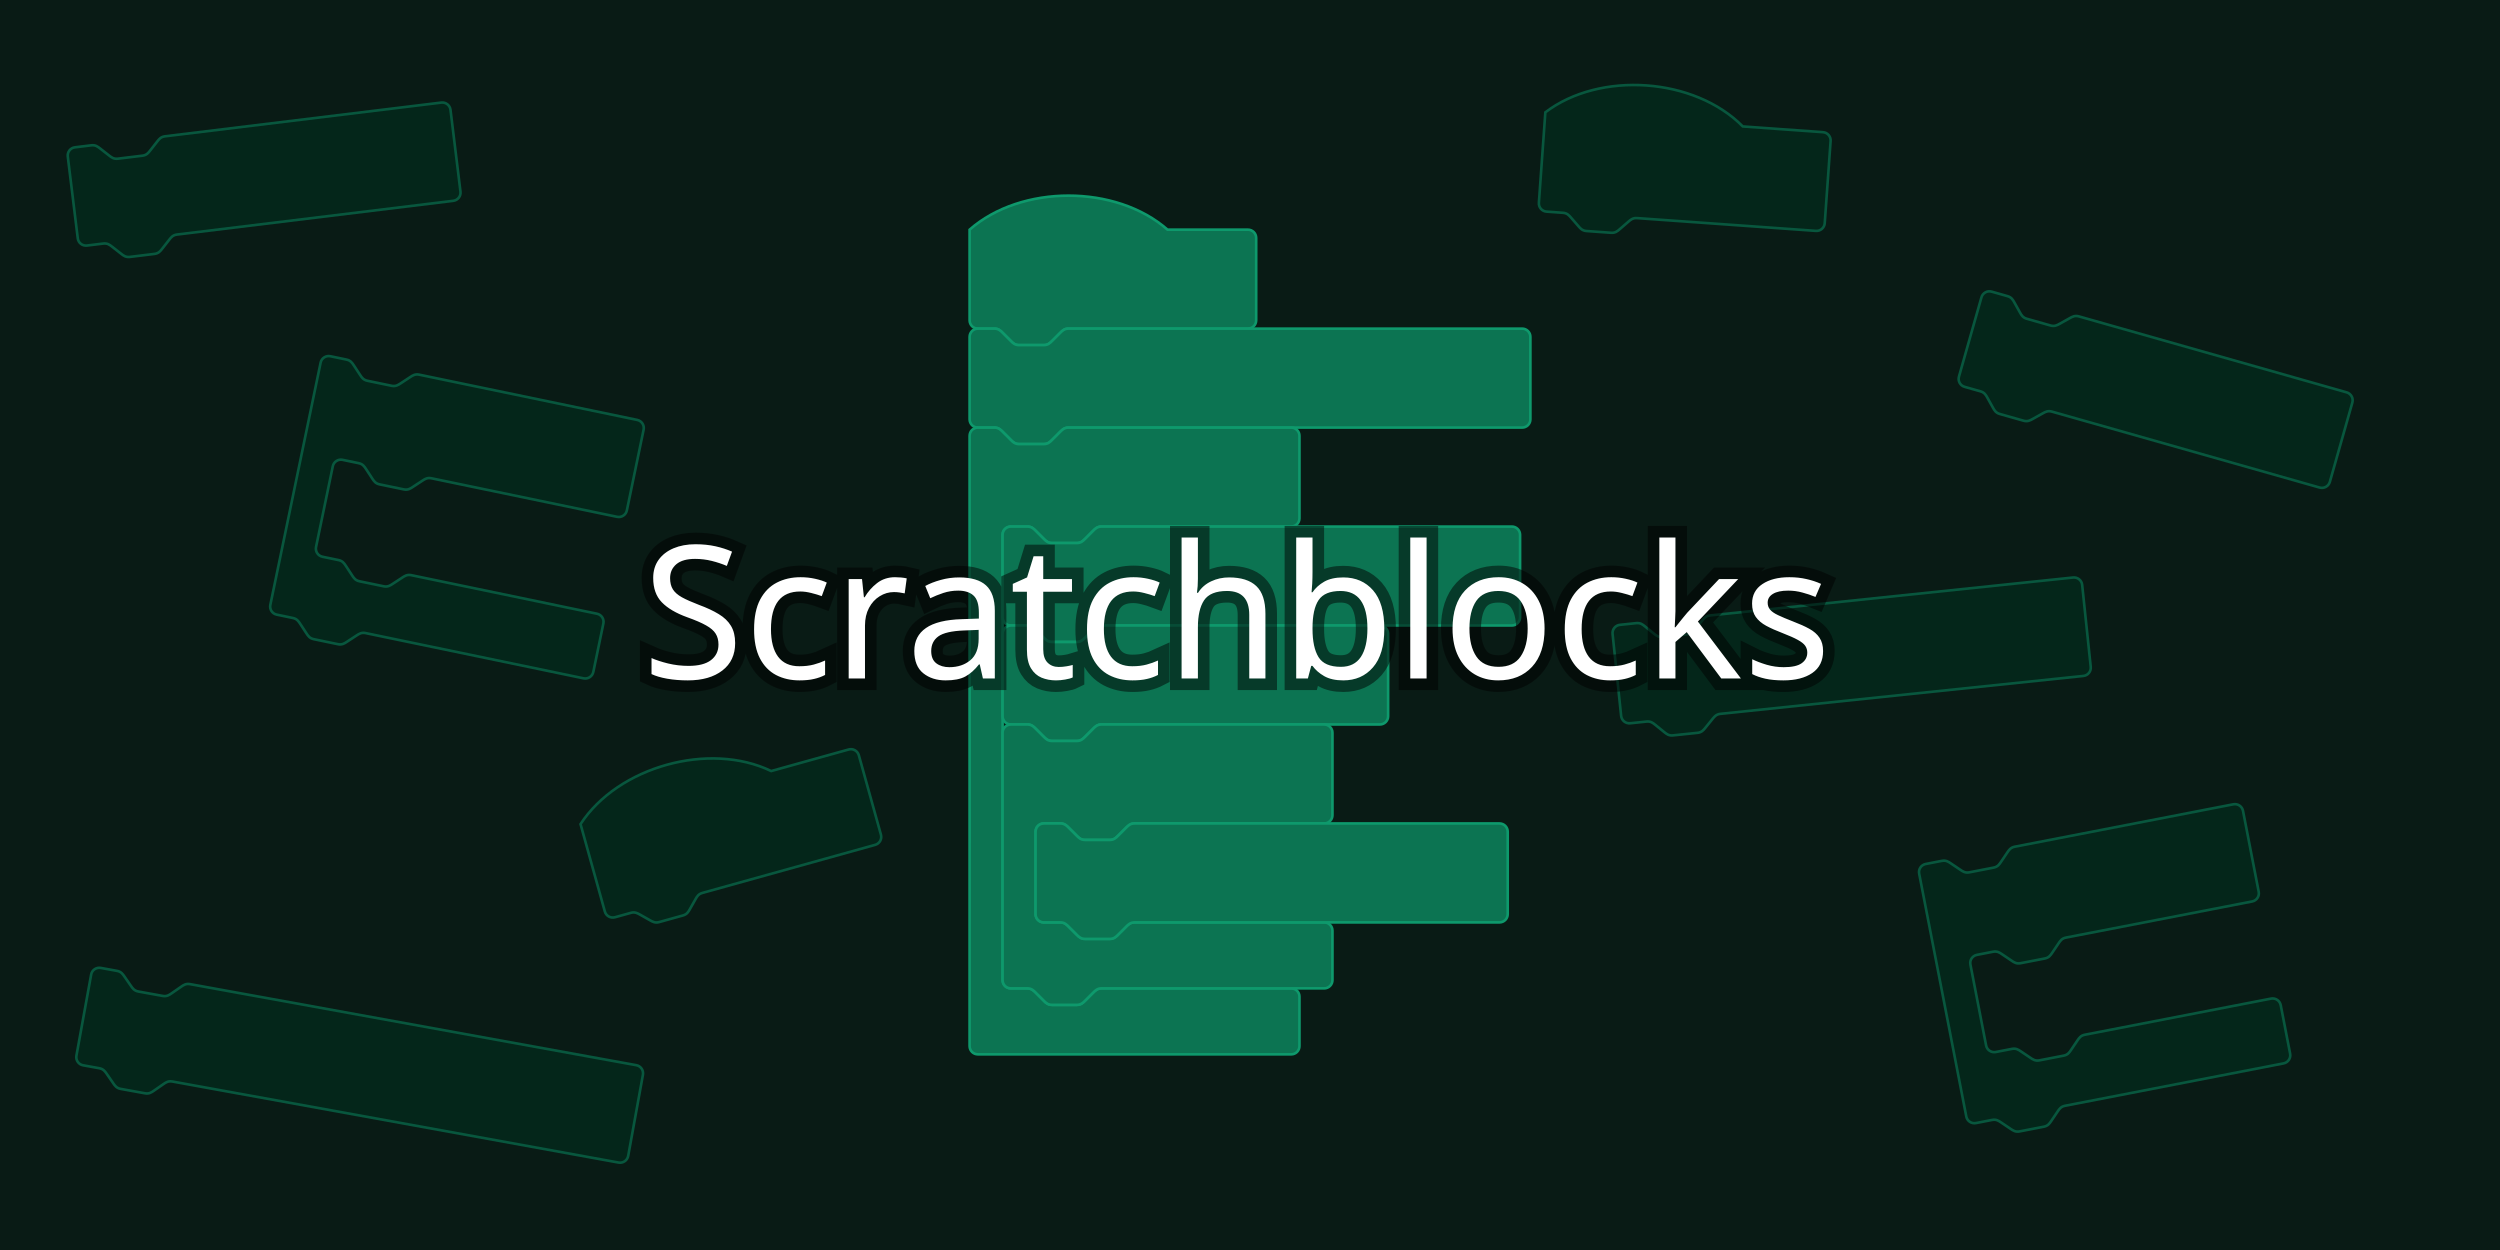
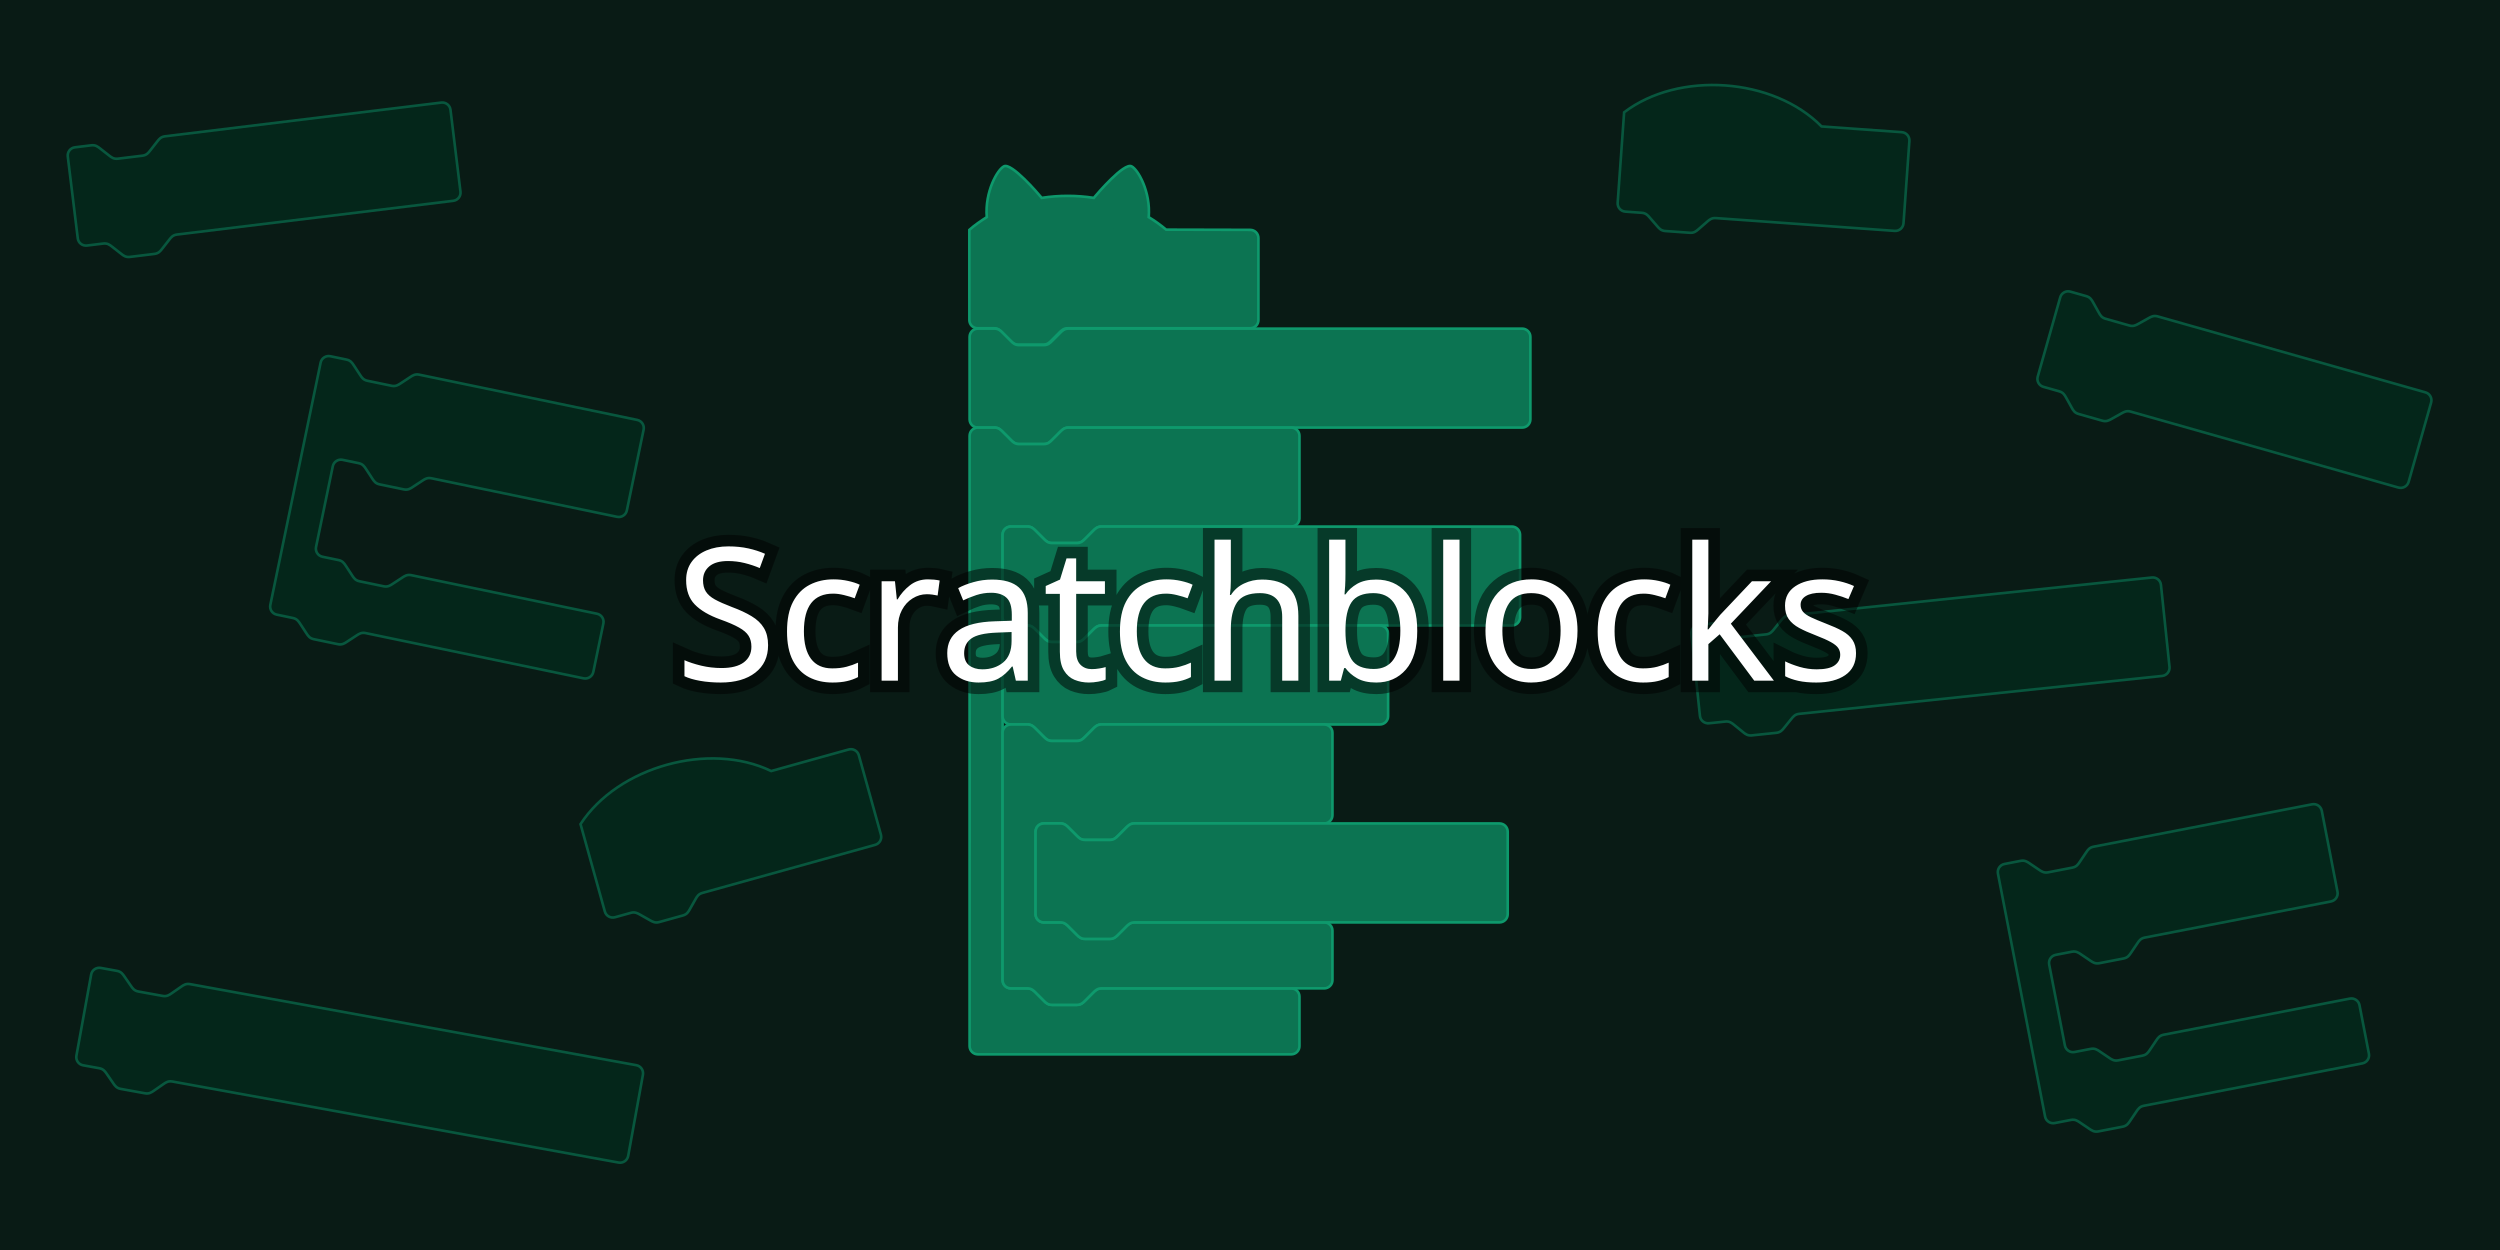
<svg xmlns="http://www.w3.org/2000/svg" version="1.1" width="476" height="238" viewBox="0,0,476,238">
-   <g transform="translate(-2,-61)">
-     <g data-paper-data="{&quot;isPaintingLayer&quot;:true}" fill-rule="nonzero" stroke-linecap="butt" stroke-linejoin="miter" stroke-miterlimit="10" stroke-dasharray="" stroke-dashoffset="0" style="mix-blend-mode: normal">
+   <defs>
+     <style type="text/css">
+       @font-face {
+             font-family: 'Nunito';
+             src: url('https://p7scratchextensions.pages.dev/extras/fonts/Nunito.ttf') format('truetype');
+         }
+         tspan {
+             font-family: 'Nunito', sans-serif;
+         }
+     </style>
+   </defs>
+   <g transform="translate(-2,-60.99999)">
+     <g stroke-miterlimit="10">
      <path d="M2,299v-238h476v238z" fill="#091b15" stroke="none" stroke-width="1" />
-       <path d="M367.408,227.345c-0.165,-0.851 0.391,-1.675 1.242,-1.841l3.083,-0.598c0.771,-0.15 1.231,0.161 1.691,0.472l1.841,1.242c0.46,0.311 0.92,0.621 1.691,0.472l4.624,-0.897c0.771,-0.15 1.081,-0.61 1.392,-1.07l1.242,-1.841c0.311,-0.46 0.621,-0.92 1.392,-1.07l41.62,-8.075c0.851,-0.165 1.675,0.391 1.841,1.242l2.991,15.415c0.165,0.851 -0.391,1.675 -1.242,1.841l-35.454,6.879c-0.771,0.15 -1.081,0.61 -1.392,1.07l-1.242,1.841c-0.311,0.46 -0.621,0.92 -1.392,1.07l-4.624,0.897c-0.771,0.15 -1.231,-0.161 -1.691,-0.472l-1.841,-1.242c-0.46,-0.311 -0.92,-0.621 -1.691,-0.472l-3.083,0.598c-0.851,0.165 -1.408,0.989 -1.242,1.841l2.991,15.415c0.165,0.851 0.989,1.408 1.841,1.242l3.083,-0.598c0.771,-0.15 1.231,0.161 1.691,0.472l1.841,1.242c0.46,0.311 0.92,0.621 1.691,0.472l4.624,-0.897c0.771,-0.15 1.081,-0.61 1.392,-1.07l1.242,-1.841c0.311,-0.46 0.621,-0.92 1.392,-1.07l35.454,-6.879c0.851,-0.165 1.675,0.391 1.841,1.242l1.794,9.249c0.165,0.851 -0.391,1.675 -1.242,1.841l-41.62,8.075c-0.771,0.15 -1.081,0.61 -1.392,1.07l-1.242,1.841c-0.311,0.46 -0.621,0.92 -1.392,1.07l-4.624,0.897c-0.771,0.15 -1.231,-0.161 -1.691,-0.472l-1.841,-1.242c-0.46,-0.311 -0.92,-0.621 -1.691,-0.472l-3.083,0.598c-0.851,0.165 -1.675,-0.391 -1.841,-1.242z" fill="#04261a" stroke="#08573e" stroke-width="0.5" />
-       <path d="M296.233,82.387c10.405,-7.914 28.416,-6.627 37.59,2.687l15.271,1.092c0.865,0.062 1.516,0.813 1.454,1.678l-1.12,15.662c-0.062,0.865 -0.813,1.516 -1.678,1.454l-34.066,-2.435c-0.783,-0.056 -1.203,0.308 -1.622,0.671l-1.678,1.454c-0.42,0.364 -0.839,0.727 -1.622,0.671l-4.699,-0.336c-0.783,-0.056 -1.147,-0.476 -1.51,-0.895l-1.454,-1.678c-0.364,-0.42 -0.727,-0.839 -1.51,-0.895l-3.132,-0.224c-0.865,-0.062 -1.516,-0.813 -1.454,-1.678z" fill="#04261a" stroke="#08573e" stroke-width="0.5" />
+       <path d="M382.408,227.345c-0.165,-0.851 0.391,-1.675 1.242,-1.841l3.083,-0.598c0.771,-0.15 1.231,0.161 1.691,0.472l1.841,1.242c0.46,0.311 0.92,0.621 1.691,0.472l4.624,-0.897c0.771,-0.15 1.081,-0.61 1.392,-1.07l1.242,-1.841c0.311,-0.46 0.621,-0.92 1.392,-1.07l41.62,-8.075c0.851,-0.165 1.675,0.391 1.841,1.242l2.991,15.415c0.165,0.851 -0.391,1.675 -1.242,1.841l-35.454,6.879c-0.771,0.15 -1.081,0.61 -1.392,1.07l-1.242,1.841c-0.311,0.46 -0.621,0.92 -1.392,1.07l-4.624,0.897c-0.771,0.15 -1.231,-0.161 -1.691,-0.472l-1.841,-1.242c-0.46,-0.311 -0.92,-0.621 -1.691,-0.472l-3.083,0.598c-0.851,0.165 -1.408,0.989 -1.242,1.841l2.991,15.415c0.165,0.851 0.989,1.408 1.841,1.242l3.083,-0.598c0.771,-0.15 1.231,0.161 1.691,0.472l1.841,1.242c0.46,0.311 0.92,0.621 1.691,0.472l4.624,-0.897c0.771,-0.15 1.081,-0.61 1.392,-1.07l1.242,-1.841c0.311,-0.46 0.621,-0.92 1.392,-1.07l35.454,-6.879c0.851,-0.165 1.675,0.391 1.841,1.242l1.794,9.249c0.165,0.851 -0.391,1.675 -1.242,1.841l-41.62,8.075c-0.771,0.15 -1.081,0.61 -1.392,1.07l-1.242,1.841c-0.311,0.46 -0.621,0.92 -1.392,1.07l-4.624,0.897c-0.771,0.15 -1.231,-0.161 -1.691,-0.472l-1.841,-1.242c-0.46,-0.311 -0.92,-0.621 -1.691,-0.472l-3.083,0.598c-0.851,0.165 -1.675,-0.391 -1.841,-1.242z" fill="#04261a" stroke="#08573e" stroke-width="0.5" />
+       <path d="M311.233,82.387c10.405,-7.914 28.416,-6.627 37.59,2.687l15.271,1.092c0.865,0.062 1.516,0.813 1.454,1.678l-1.12,15.662c-0.062,0.865 -0.813,1.516 -1.678,1.454l-34.066,-2.435c-0.783,-0.056 -1.203,0.308 -1.622,0.671l-1.678,1.454c-0.42,0.364 -0.839,0.727 -1.622,0.671l-4.699,-0.336c-0.783,-0.056 -1.147,-0.476 -1.51,-0.895l-1.454,-1.678c-0.364,-0.42 -0.727,-0.839 -1.51,-0.895l-3.132,-0.224c-0.865,-0.062 -1.516,-0.813 -1.454,-1.678z" fill="#04261a" stroke="#08573e" stroke-width="0.5" />
      <path d="M63.047,130.045c0.176,-0.849 1.007,-1.395 1.857,-1.218l3.075,0.638c0.769,0.16 1.073,0.624 1.378,1.088l1.218,1.857c0.305,0.464 0.609,0.928 1.378,1.088l4.612,0.957c0.769,0.16 1.233,-0.145 1.697,-0.45l1.857,-1.218c0.464,-0.305 0.928,-0.609 1.697,-0.45l41.511,8.617c0.849,0.176 1.395,1.007 1.218,1.857l-3.192,15.375c-0.176,0.849 -1.007,1.395 -1.857,1.218l-35.361,-7.341c-0.769,-0.16 -1.233,0.145 -1.697,0.45l-1.857,1.218c-0.464,0.305 -0.928,0.609 -1.697,0.45l-4.612,-0.957c-0.769,-0.16 -1.073,-0.624 -1.378,-1.088l-1.218,-1.857c-0.305,-0.464 -0.609,-0.928 -1.378,-1.088l-3.075,-0.638c-0.849,-0.176 -1.68,0.369 -1.857,1.218l-3.192,15.375c-0.176,0.849 0.369,1.68 1.218,1.857l3.075,0.638c0.769,0.16 1.073,0.624 1.378,1.088l1.218,1.857c0.305,0.464 0.609,0.928 1.378,1.088l4.612,0.957c0.769,0.16 1.233,-0.145 1.697,-0.45l1.857,-1.218c0.464,-0.305 0.928,-0.609 1.697,-0.45l35.361,7.341c0.849,0.176 1.395,1.007 1.218,1.857l-1.915,9.225c-0.176,0.849 -1.007,1.395 -1.857,1.218l-41.511,-8.617c-0.769,-0.16 -1.233,0.145 -1.697,0.45l-1.857,1.218c-0.464,0.305 -0.928,0.609 -1.697,0.45l-4.612,-0.957c-0.769,-0.16 -1.073,-0.624 -1.378,-1.088l-1.218,-1.857c-0.305,-0.464 -0.609,-0.928 -1.378,-1.088l-3.075,-0.638c-0.849,-0.176 -1.395,-1.007 -1.218,-1.857z" fill="#04261a" stroke="#08573e" stroke-width="0.5" />
      <path d="M14.904,90.797c-0.105,-0.861 0.508,-1.644 1.368,-1.749l3.117,-0.381c0.779,-0.095 1.217,0.247 1.654,0.589l1.749,1.368c0.437,0.342 0.874,0.684 1.654,0.589l4.676,-0.571c0.779,-0.095 1.121,-0.532 1.464,-0.97l1.368,-1.749c0.342,-0.437 0.684,-0.874 1.464,-0.97l52.605,-6.422c0.861,-0.105 1.644,0.508 1.749,1.368l1.903,15.587c0.105,0.861 -0.508,1.644 -1.368,1.749l-52.605,6.422c-0.779,0.095 -1.121,0.532 -1.464,0.97l-1.368,1.749c-0.342,0.437 -0.684,0.874 -1.464,0.97l-4.676,0.571c-0.779,0.095 -1.217,-0.247 -1.654,-0.589l-1.749,-1.368c-0.437,-0.342 -0.874,-0.684 -1.654,-0.589l-3.117,0.381c-0.861,0.105 -1.644,-0.508 -1.749,-1.368z" fill="#04261a" stroke="#08573e" stroke-width="0.5" />
      <path d="M19.356,246.555c0.155,-0.853 0.972,-1.419 1.826,-1.264l3.09,0.561c0.772,0.14 1.089,0.597 1.405,1.053l1.264,1.826c0.316,0.456 0.632,0.913 1.405,1.053l4.635,0.842c0.772,0.14 1.229,-0.176 1.685,-0.492l1.826,-1.264c0.456,-0.316 0.913,-0.632 1.685,-0.492l84.972,15.433c0.853,0.155 1.419,0.972 1.264,1.826l-2.806,15.45c-0.155,0.853 -0.972,1.419 -1.826,1.264l-84.972,-15.433c-0.772,-0.14 -1.229,0.176 -1.685,0.492l-1.826,1.264c-0.456,0.316 -0.913,0.632 -1.685,0.492l-4.635,-0.842c-0.772,-0.14 -1.089,-0.597 -1.405,-1.053l-1.264,-1.826c-0.316,-0.456 -0.632,-0.913 -1.405,-1.053l-3.09,-0.561c-0.853,-0.155 -1.419,-0.972 -1.264,-1.826z" fill="#04261a" stroke="#08573e" stroke-width="0.5" />
-       <path d="M309.035,181.694c-0.09,-0.863 0.536,-1.635 1.399,-1.725l3.123,-0.326c0.781,-0.082 1.212,0.268 1.643,0.618l1.725,1.399c0.431,0.35 0.862,0.699 1.643,0.618l4.685,-0.489c0.781,-0.082 1.131,-0.513 1.48,-0.944l1.399,-1.725c0.35,-0.431 0.699,-0.862 1.48,-0.944l69.107,-7.218c0.863,-0.09 1.635,0.536 1.725,1.399l1.631,15.617c0.09,0.863 -0.536,1.635 -1.399,1.725l-69.107,7.218c-0.781,0.082 -1.131,0.513 -1.48,0.944l-1.399,1.725c-0.35,0.431 -0.699,0.862 -1.48,0.944l-4.685,0.489c-0.781,0.082 -1.212,-0.268 -1.643,-0.618l-1.725,-1.399c-0.431,-0.35 -0.862,-0.699 -1.643,-0.618l-3.123,0.326c-0.863,0.09 -1.635,-0.536 -1.725,-1.399z" fill="#04261a" stroke="#08573e" stroke-width="0.5" />
+       <path d="M324.035,181.694c-0.09,-0.863 0.536,-1.635 1.399,-1.725l3.123,-0.326c0.781,-0.082 1.212,0.268 1.643,0.618l1.725,1.399c0.431,0.35 0.862,0.699 1.643,0.618l4.685,-0.489c0.781,-0.082 1.131,-0.513 1.48,-0.944l1.399,-1.725c0.35,-0.431 0.699,-0.862 1.48,-0.944l69.107,-7.218c0.863,-0.09 1.635,0.536 1.725,1.399l1.631,15.617c0.09,0.863 -0.536,1.635 -1.399,1.725l-69.107,7.218c-0.781,0.082 -1.131,0.513 -1.48,0.944l-1.399,1.725c-0.35,0.431 -0.699,0.862 -1.48,0.944l-4.685,0.489c-0.781,0.082 -1.212,-0.268 -1.643,-0.618l-1.725,-1.399c-0.431,-0.35 -0.862,-0.699 -1.643,-0.618l-3.123,0.326c-0.863,0.09 -1.635,-0.536 -1.725,-1.399z" fill="#04261a" stroke="#08573e" stroke-width="0.5" />
      <path d="M112.531,217.911c7.139,-10.951 24.536,-15.792 36.306,-10.103l14.749,-4.104c0.835,-0.232 1.701,0.256 1.934,1.092l4.21,15.128c0.232,0.835 -0.256,1.701 -1.092,1.934l-32.902,9.156c-0.756,0.21 -1.029,0.694 -1.302,1.177l-1.092,1.934c-0.273,0.483 -0.546,0.967 -1.302,1.177l-4.538,1.263c-0.756,0.21 -1.24,-0.062 -1.723,-0.335l-1.934,-1.092c-0.483,-0.273 -0.967,-0.546 -1.723,-0.335l-3.026,0.842c-0.835,0.232 -1.701,-0.256 -1.934,-1.092z" fill="#04261a" stroke="#08573e" stroke-width="0.5" />
-       <g fill="#0c7452" stroke="#0e996c" stroke-width="0.5">
-         <path d="M186.612,104.727c9.814,-8.636 27.872,-8.636 37.685,0h15.31c0.867,0 1.57,0.703 1.57,1.57v15.702c0,0.867 -0.703,1.57 -1.57,1.57h-34.152c-0.785,0 -1.178,0.393 -1.57,0.785l-1.57,1.57c-0.393,0.393 -0.785,0.785 -1.57,0.785h-4.711c-0.785,0 -1.178,-0.393 -1.57,-0.785l-1.57,-1.57c-0.393,-0.393 -0.785,-0.785 -1.57,-0.785h-3.14c-0.867,0 -1.57,-0.703 -1.57,-1.57z" />
-         <path d="M186.612,125.14c0,-0.867 0.703,-1.57 1.57,-1.57h3.14c0.785,0 1.178,0.393 1.57,0.785l1.57,1.57c0.393,0.393 0.785,0.785 1.57,0.785h4.711c0.785,0 1.178,-0.393 1.57,-0.785l1.57,-1.57c0.393,-0.393 0.785,-0.785 1.57,-0.785h86.363c0.867,0 1.57,0.703 1.57,1.57v15.702c0,0.867 -0.703,1.57 -1.57,1.57h-86.363c-0.785,0 -1.178,0.393 -1.57,0.785l-1.57,1.57c-0.393,0.393 -0.785,0.785 -1.57,0.785h-4.711c-0.785,0 -1.178,-0.393 -1.57,-0.785l-1.57,-1.57c-0.393,-0.393 -0.785,-0.785 -1.57,-0.785h-3.14c-0.867,0 -1.57,-0.703 -1.57,-1.57z" />
-         <path d="M186.612,143.983c0,-0.867 0.703,-1.57 1.57,-1.57h3.14c0.785,0 1.178,0.393 1.57,0.785l1.57,1.57c0.393,0.393 0.785,0.785 1.57,0.785h4.711c0.785,0 1.178,-0.393 1.57,-0.785l1.57,-1.57c0.393,-0.393 0.785,-0.785 1.57,-0.785h42.396c0.867,0 1.57,0.703 1.57,1.57v15.702c0,0.867 -0.703,1.57 -1.57,1.57h-36.115c-0.785,0 -1.178,0.393 -1.57,0.785l-1.57,1.57c-0.393,0.393 -0.785,0.785 -1.57,0.785h-4.711c-0.785,0 -1.178,-0.393 -1.57,-0.785l-1.57,-1.57c-0.393,-0.393 -0.785,-0.785 -1.57,-0.785h-3.14c-0.867,0 -1.57,0.703 -1.57,1.57v84.792c0,0.867 0.703,1.57 1.57,1.57h3.14c0.785,0 1.178,0.393 1.57,0.785l1.57,1.57c0.393,0.393 0.785,0.785 1.57,0.785h4.711c0.785,0 1.178,-0.393 1.57,-0.785l1.57,-1.57c0.393,-0.393 0.785,-0.785 1.57,-0.785h36.115c0.867,0 1.57,0.703 1.57,1.57v9.421c0,0.867 -0.703,1.57 -1.57,1.57h-59.669c-0.867,0 -1.57,-0.703 -1.57,-1.57z" />
-         <path d="M192.893,162.826c0,-0.867 0.703,-1.57 1.57,-1.57h3.14c0.785,0 1.178,0.393 1.57,0.785l1.57,1.57c0.393,0.393 0.785,0.785 1.57,0.785h4.711c0.785,0 1.178,-0.393 1.57,-0.785l1.57,-1.57c0.393,-0.393 0.785,-0.785 1.57,-0.785h78.119c0.867,0 1.57,0.703 1.57,1.57v15.702c0,0.867 -0.703,1.57 -1.57,1.57h-78.119c-0.785,0 -1.178,0.393 -1.57,0.785l-1.57,1.57c-0.393,0.393 -0.785,0.785 -1.57,0.785h-4.711c-0.785,0 -1.178,-0.393 -1.57,-0.785l-1.57,-1.57c-0.393,-0.393 -0.785,-0.785 -1.57,-0.785h-3.14c-0.867,0 -1.57,-0.703 -1.57,-1.57z" />
-         <path d="M192.893,181.668c0,-0.867 0.703,-1.57 1.57,-1.57h3.14c0.785,0 1.178,0.393 1.57,0.785l1.57,1.57c0.393,0.393 0.785,0.785 1.57,0.785h4.711c0.785,0 1.178,-0.393 1.57,-0.785l1.57,-1.57c0.393,-0.393 0.785,-0.785 1.57,-0.785h52.995c0.867,0 1.57,0.703 1.57,1.57v15.702c0,0.867 -0.703,1.57 -1.57,1.57h-52.995c-0.785,0 -1.178,0.393 -1.57,0.785l-1.57,1.57c-0.393,0.393 -0.785,0.785 -1.57,0.785h-4.711c-0.785,0 -1.178,-0.393 -1.57,-0.785l-1.57,-1.57c-0.393,-0.393 -0.785,-0.785 -1.57,-0.785h-3.14c-0.867,0 -1.57,-0.703 -1.57,-1.57z" />
-         <path d="M192.893,200.511c0,-0.867 0.703,-1.57 1.57,-1.57h3.14c0.785,0 1.178,0.393 1.57,0.785l1.57,1.57c0.393,0.393 0.785,0.785 1.57,0.785h4.711c0.785,0 1.178,-0.393 1.57,-0.785l1.57,-1.57c0.393,-0.393 0.785,-0.785 1.57,-0.785h42.396c0.867,0 1.57,0.703 1.57,1.57v15.702c0,0.867 -0.703,1.57 -1.57,1.57h-36.115c-0.785,0 -1.178,0.393 -1.57,0.785l-1.57,1.57c-0.393,0.393 -0.785,0.785 -1.57,0.785h-4.711c-0.785,0 -1.178,-0.393 -1.57,-0.785l-1.57,-1.57c-0.393,-0.393 -0.785,-0.785 -1.57,-0.785h-3.14c-0.867,0 -1.57,0.703 -1.57,1.57v15.702c0,0.867 0.703,1.57 1.57,1.57h3.14c0.785,0 1.178,0.393 1.57,0.785l1.57,1.57c0.393,0.393 0.785,0.785 1.57,0.785h4.711c0.785,0 1.178,-0.393 1.57,-0.785l1.57,-1.57c0.393,-0.393 0.785,-0.785 1.57,-0.785h36.115c0.867,0 1.57,0.703 1.57,1.57v9.421c0,0.867 -0.703,1.57 -1.57,1.57h-42.396c-0.785,0 -1.178,0.393 -1.57,0.785l-1.57,1.57c-0.393,0.393 -0.785,0.785 -1.57,0.785h-4.711c-0.785,0 -1.178,-0.393 -1.57,-0.785l-1.57,-1.57c-0.393,-0.393 -0.785,-0.785 -1.57,-0.785h-3.14c-0.867,0 -1.57,-0.703 -1.57,-1.57z" />
-         <path d="M199.174,219.354c0,-0.867 0.703,-1.57 1.57,-1.57h3.14c0.785,0 1.178,0.393 1.57,0.785l1.57,1.57c0.393,0.393 0.785,0.785 1.57,0.785h4.711c0.785,0 1.178,-0.393 1.57,-0.785l1.57,-1.57c0.393,-0.393 0.785,-0.785 1.57,-0.785h69.483c0.867,0 1.57,0.703 1.57,1.57v15.702c0,0.867 -0.703,1.57 -1.57,1.57h-69.483c-0.785,0 -1.178,0.393 -1.57,0.785l-1.57,1.57c-0.393,0.393 -0.785,0.785 -1.57,0.785h-4.711c-0.785,0 -1.178,-0.393 -1.57,-0.785l-1.57,-1.57c-0.393,-0.393 -0.785,-0.785 -1.57,-0.785h-3.14c-0.867,0 -1.57,-0.703 -1.57,-1.57z" />
-       </g>
-       <path d="M379.268,117.61c0.237,-0.834 1.105,-1.319 1.939,-1.082l3.021,0.857c0.755,0.214 1.026,0.699 1.296,1.184l1.082,1.939c0.271,0.485 0.541,0.97 1.296,1.184l4.532,1.286c0.755,0.214 1.24,-0.056 1.725,-0.327l1.939,-1.082c0.485,-0.271 0.97,-0.541 1.725,-0.327l50.983,14.464c0.834,0.237 1.319,1.105 1.082,1.939l-4.286,15.106c-0.237,0.834 -1.105,1.319 -1.939,1.082l-50.983,-14.464c-0.755,-0.214 -1.24,0.056 -1.725,0.327l-1.939,1.082c-0.485,0.271 -0.97,0.541 -1.725,0.327l-4.532,-1.286c-0.755,-0.214 -1.026,-0.699 -1.296,-1.184l-1.082,-1.939c-0.271,-0.485 -0.541,-0.97 -1.296,-1.184l-3.021,-0.857c-0.834,-0.237 -1.319,-1.105 -1.082,-1.939z" fill="#04261a" stroke="#08573e" stroke-width="0.5" />
-       <text transform="translate(124.2461,190.1854) scale(0.88281,0.88281)" font-size="40" xml:space="preserve" fill-opacity="0.106" fill="#ffffff" fill-rule="nonzero" stroke-opacity="0.502" stroke="#000000" stroke-width="5" stroke-linecap="butt" stroke-linejoin="miter" stroke-miterlimit="10" stroke-dasharray="" stroke-dashoffset="0" font-family="Sans Serif" font-weight="normal" text-anchor="start" style="mix-blend-mode: normal">
+       <path d="M186.562,104.765c1.015,-0.898 2.147,-1.679 3.318,-2.42c-0.39,-4.88 2.069,-9.096 3.279,-9.681c1.444,-0.703 6.441,5.114 7.183,6.012c3.279,-0.507 6.636,-0.507 9.915,0c0.742,-0.898 5.738,-6.714 7.183,-6.012c1.21,0.586 3.669,4.801 3.279,9.681c1.171,0.703 2.303,1.522 3.318,2.381l16.005,0.039c0.862,0 1.561,0.699 1.561,1.561v15.615c0,0.862 -0.699,1.561 -1.561,1.561h-34.743c-0.781,0 -1.171,0.39 -1.561,0.781l-1.561,1.561c-0.39,0.39 -0.781,0.781 -1.561,0.781h-4.684c-0.781,0 -1.171,-0.39 -1.561,-0.781l-1.561,-1.561c-0.39,-0.39 -0.781,-0.781 -1.561,-0.781h-3.123c-0.862,0 -1.561,-0.699 -1.561,-1.561z" fill="#0c7452" stroke="#0e996c" stroke-width="0.5" />
+       <path d="M186.612,125.14c0,-0.867 0.703,-1.57 1.57,-1.57h3.14c0.785,0 1.178,0.393 1.57,0.785l1.57,1.57c0.393,0.393 0.785,0.785 1.57,0.785h4.711c0.785,0 1.178,-0.393 1.57,-0.785l1.57,-1.57c0.393,-0.393 0.785,-0.785 1.57,-0.785h86.363c0.867,0 1.57,0.703 1.57,1.57v15.702c0,0.867 -0.703,1.57 -1.57,1.57h-86.363c-0.785,0 -1.178,0.393 -1.57,0.785l-1.57,1.57c-0.393,0.393 -0.785,0.785 -1.57,0.785h-4.711c-0.785,0 -1.178,-0.393 -1.57,-0.785l-1.57,-1.57c-0.393,-0.393 -0.785,-0.785 -1.57,-0.785h-3.14c-0.867,0 -1.57,-0.703 -1.57,-1.57z" fill="#0c7452" stroke="#0e996c" stroke-width="0.5" />
+       <path d="M186.612,143.983c0,-0.867 0.703,-1.57 1.57,-1.57h3.14c0.785,0 1.178,0.393 1.57,0.785l1.57,1.57c0.393,0.393 0.785,0.785 1.57,0.785h4.711c0.785,0 1.178,-0.393 1.57,-0.785l1.57,-1.57c0.393,-0.393 0.785,-0.785 1.57,-0.785h42.396c0.867,0 1.57,0.703 1.57,1.57v15.702c0,0.867 -0.703,1.57 -1.57,1.57h-36.115c-0.785,0 -1.178,0.393 -1.57,0.785l-1.57,1.57c-0.393,0.393 -0.785,0.785 -1.57,0.785h-4.711c-0.785,0 -1.178,-0.393 -1.57,-0.785l-1.57,-1.57c-0.393,-0.393 -0.785,-0.785 -1.57,-0.785h-3.14c-0.867,0 -1.57,0.703 -1.57,1.57v84.792c0,0.867 0.703,1.57 1.57,1.57h3.14c0.785,0 1.178,0.393 1.57,0.785l1.57,1.57c0.393,0.393 0.785,0.785 1.57,0.785h4.711c0.785,0 1.178,-0.393 1.57,-0.785l1.57,-1.57c0.393,-0.393 0.785,-0.785 1.57,-0.785h36.115c0.867,0 1.57,0.703 1.57,1.57v9.421c0,0.867 -0.703,1.57 -1.57,1.57h-59.669c-0.867,0 -1.57,-0.703 -1.57,-1.57z" fill="#0c7452" stroke="#0e996c" stroke-width="0.5" />
+       <path d="M192.893,162.826c0,-0.867 0.703,-1.57 1.57,-1.57h3.14c0.785,0 1.178,0.393 1.57,0.785l1.57,1.57c0.393,0.393 0.785,0.785 1.57,0.785h4.711c0.785,0 1.178,-0.393 1.57,-0.785l1.57,-1.57c0.393,-0.393 0.785,-0.785 1.57,-0.785h78.119c0.867,0 1.57,0.703 1.57,1.57v15.702c0,0.867 -0.703,1.57 -1.57,1.57h-78.119c-0.785,0 -1.178,0.393 -1.57,0.785l-1.57,1.57c-0.393,0.393 -0.785,0.785 -1.57,0.785h-4.711c-0.785,0 -1.178,-0.393 -1.57,-0.785l-1.57,-1.57c-0.393,-0.393 -0.785,-0.785 -1.57,-0.785h-3.14c-0.867,0 -1.57,-0.703 -1.57,-1.57z" fill="#0c7452" stroke="#0e996c" stroke-width="0.5" />
+       <path d="M192.893,181.668c0,-0.867 0.703,-1.57 1.57,-1.57h3.14c0.785,0 1.178,0.393 1.57,0.785l1.57,1.57c0.393,0.393 0.785,0.785 1.57,0.785h4.711c0.785,0 1.178,-0.393 1.57,-0.785l1.57,-1.57c0.393,-0.393 0.785,-0.785 1.57,-0.785h52.995c0.867,0 1.57,0.703 1.57,1.57v15.702c0,0.867 -0.703,1.57 -1.57,1.57h-52.995c-0.785,0 -1.178,0.393 -1.57,0.785l-1.57,1.57c-0.393,0.393 -0.785,0.785 -1.57,0.785h-4.711c-0.785,0 -1.178,-0.393 -1.57,-0.785l-1.57,-1.57c-0.393,-0.393 -0.785,-0.785 -1.57,-0.785h-3.14c-0.867,0 -1.57,-0.703 -1.57,-1.57z" fill="#0c7452" stroke="#0e996c" stroke-width="0.5" />
+       <path d="M192.893,200.511c0,-0.867 0.703,-1.57 1.57,-1.57h3.14c0.785,0 1.178,0.393 1.57,0.785l1.57,1.57c0.393,0.393 0.785,0.785 1.57,0.785h4.711c0.785,0 1.178,-0.393 1.57,-0.785l1.57,-1.57c0.393,-0.393 0.785,-0.785 1.57,-0.785h42.396c0.867,0 1.57,0.703 1.57,1.57v15.702c0,0.867 -0.703,1.57 -1.57,1.57h-36.115c-0.785,0 -1.178,0.393 -1.57,0.785l-1.57,1.57c-0.393,0.393 -0.785,0.785 -1.57,0.785h-4.711c-0.785,0 -1.178,-0.393 -1.57,-0.785l-1.57,-1.57c-0.393,-0.393 -0.785,-0.785 -1.57,-0.785h-3.14c-0.867,0 -1.57,0.703 -1.57,1.57v15.702c0,0.867 0.703,1.57 1.57,1.57h3.14c0.785,0 1.178,0.393 1.57,0.785l1.57,1.57c0.393,0.393 0.785,0.785 1.57,0.785h4.711c0.785,0 1.178,-0.393 1.57,-0.785l1.57,-1.57c0.393,-0.393 0.785,-0.785 1.57,-0.785h36.115c0.867,0 1.57,0.703 1.57,1.57v9.421c0,0.867 -0.703,1.57 -1.57,1.57h-42.396c-0.785,0 -1.178,0.393 -1.57,0.785l-1.57,1.57c-0.393,0.393 -0.785,0.785 -1.57,0.785h-4.711c-0.785,0 -1.178,-0.393 -1.57,-0.785l-1.57,-1.57c-0.393,-0.393 -0.785,-0.785 -1.57,-0.785h-3.14c-0.867,0 -1.57,-0.703 -1.57,-1.57z" fill="#0c7452" stroke="#0e996c" stroke-width="0.5" />
+       <path d="M199.174,219.354c0,-0.867 0.703,-1.57 1.57,-1.57h3.14c0.785,0 1.178,0.393 1.57,0.785l1.57,1.57c0.393,0.393 0.785,0.785 1.57,0.785h4.711c0.785,0 1.178,-0.393 1.57,-0.785l1.57,-1.57c0.393,-0.393 0.785,-0.785 1.57,-0.785h69.483c0.867,0 1.57,0.703 1.57,1.57v15.702c0,0.867 -0.703,1.57 -1.57,1.57h-69.483c-0.785,0 -1.178,0.393 -1.57,0.785l-1.57,1.57c-0.393,0.393 -0.785,0.785 -1.57,0.785h-4.711c-0.785,0 -1.178,-0.393 -1.57,-0.785l-1.57,-1.57c-0.393,-0.393 -0.785,-0.785 -1.57,-0.785h-3.14c-0.867,0 -1.57,-0.703 -1.57,-1.57z" fill="#0c7452" stroke="#0e996c" stroke-width="0.5" />
+       <path d="M394.268,117.61c0.237,-0.834 1.105,-1.319 1.939,-1.082l3.021,0.857c0.755,0.214 1.026,0.699 1.296,1.184l1.082,1.939c0.271,0.485 0.541,0.97 1.296,1.184l4.532,1.286c0.755,0.214 1.24,-0.056 1.725,-0.327l1.939,-1.082c0.485,-0.271 0.97,-0.541 1.725,-0.327l50.983,14.464c0.834,0.237 1.319,1.105 1.082,1.939l-4.286,15.106c-0.237,0.834 -1.105,1.319 -1.939,1.082l-50.983,-14.464c-0.755,-0.214 -1.24,0.056 -1.725,0.327l-1.939,1.082c-0.485,0.271 -0.97,0.541 -1.725,0.327l-4.532,-1.286c-0.755,-0.214 -1.026,-0.699 -1.296,-1.184l-1.082,-1.939c-0.271,-0.485 -0.541,-0.97 -1.296,-1.184l-3.021,-0.857c-0.834,-0.237 -1.319,-1.105 -1.082,-1.939z" fill="#04261a" stroke="#08573e" stroke-width="0.5" />
+       <text transform="translate(130.5168,190.5937) scale(0.88281,0.88281)" font-size="40" xml:space="preserve" fill-opacity="0.106" fill="#ffffff" stroke-opacity="0.502" stroke="#000000" stroke-width="5" font-family="&quot;Nunito&quot;, Sans Serif" font-weight="normal" text-anchor="start">
        <tspan x="0" dy="0">Scratchblocks</tspan>
      </text>
-       <text transform="translate(124.2461,190.1854) scale(0.88281,0.88281)" font-size="40" xml:space="preserve" fill="#ffffff" fill-rule="nonzero" stroke="none" stroke-width="1" stroke-linecap="butt" stroke-linejoin="miter" stroke-miterlimit="10" stroke-dasharray="" stroke-dashoffset="0" font-family="Sans Serif" font-weight="normal" text-anchor="start" style="mix-blend-mode: normal">
+       <text transform="translate(130.5168,190.5937) scale(0.88281,0.88281)" font-size="40" xml:space="preserve" fill="#ffffff" stroke="none" stroke-width="1" font-family="&quot;Nunito&quot;, Sans Serif" font-weight="normal" text-anchor="start">
        <tspan x="0" dy="0">Scratchblocks</tspan>
      </text>
+       <g fill="#0c7452" stroke="#0c7452" stroke-width="0.5">
+         <path d="M197.137,104.209c0,-0.847 0.687,-1.534 1.534,-1.534c0.847,0 1.534,0.687 1.534,1.534c0,0.847 -0.687,1.534 -1.534,1.534c-0.847,0 -1.534,-0.687 -1.534,-1.534z" />
+         <path d="M210.719,104.209c0,-0.847 0.687,-1.534 1.534,-1.534c0.847,0 1.534,0.687 1.534,1.534c0,0.847 -0.687,1.534 -1.534,1.534c-0.847,0 -1.534,-0.687 -1.534,-1.534z" />
+         <path d="M206.117,105.743c-0.406,0 -0.767,-0.135 -1.038,-0.406c-0.271,0.271 -0.587,0.406 -0.993,0.406c-0.406,0 -0.812,-0.135 -1.038,-0.406c-0.451,-0.496 -0.496,-1.173 -0.496,-1.263c0,-0.226 0.226,-0.451 0.451,-0.451v0c0.271,0 0.451,0.226 0.451,0.451c0,0.18 0.045,0.767 0.632,0.767c0.226,0 0.316,-0.09 0.361,-0.135c0.135,-0.135 0.18,-0.451 0.18,-0.587c0,-0.045 0,-0.045 0,-0.09c0,-0.226 0.226,-0.451 0.451,-0.451v0c0.226,0 0.451,0.18 0.451,0.451c0,0 0,0.045 0,0.09c0,0.135 0.045,0.406 0.18,0.541c0.045,0.045 0.135,0.135 0.361,0.135c0.226,0 0.316,-0.09 0.361,-0.135c0.135,-0.18 0.18,-0.496 0.135,-0.587c0,-0.226 0.18,-0.451 0.406,-0.496c0.226,0 0.451,0.18 0.496,0.406c0,0.09 0.045,0.812 -0.361,1.263c-0.135,0.271 -0.451,0.496 -0.993,0.496z" />
+       </g>
    </g>
  </g>
</svg>
